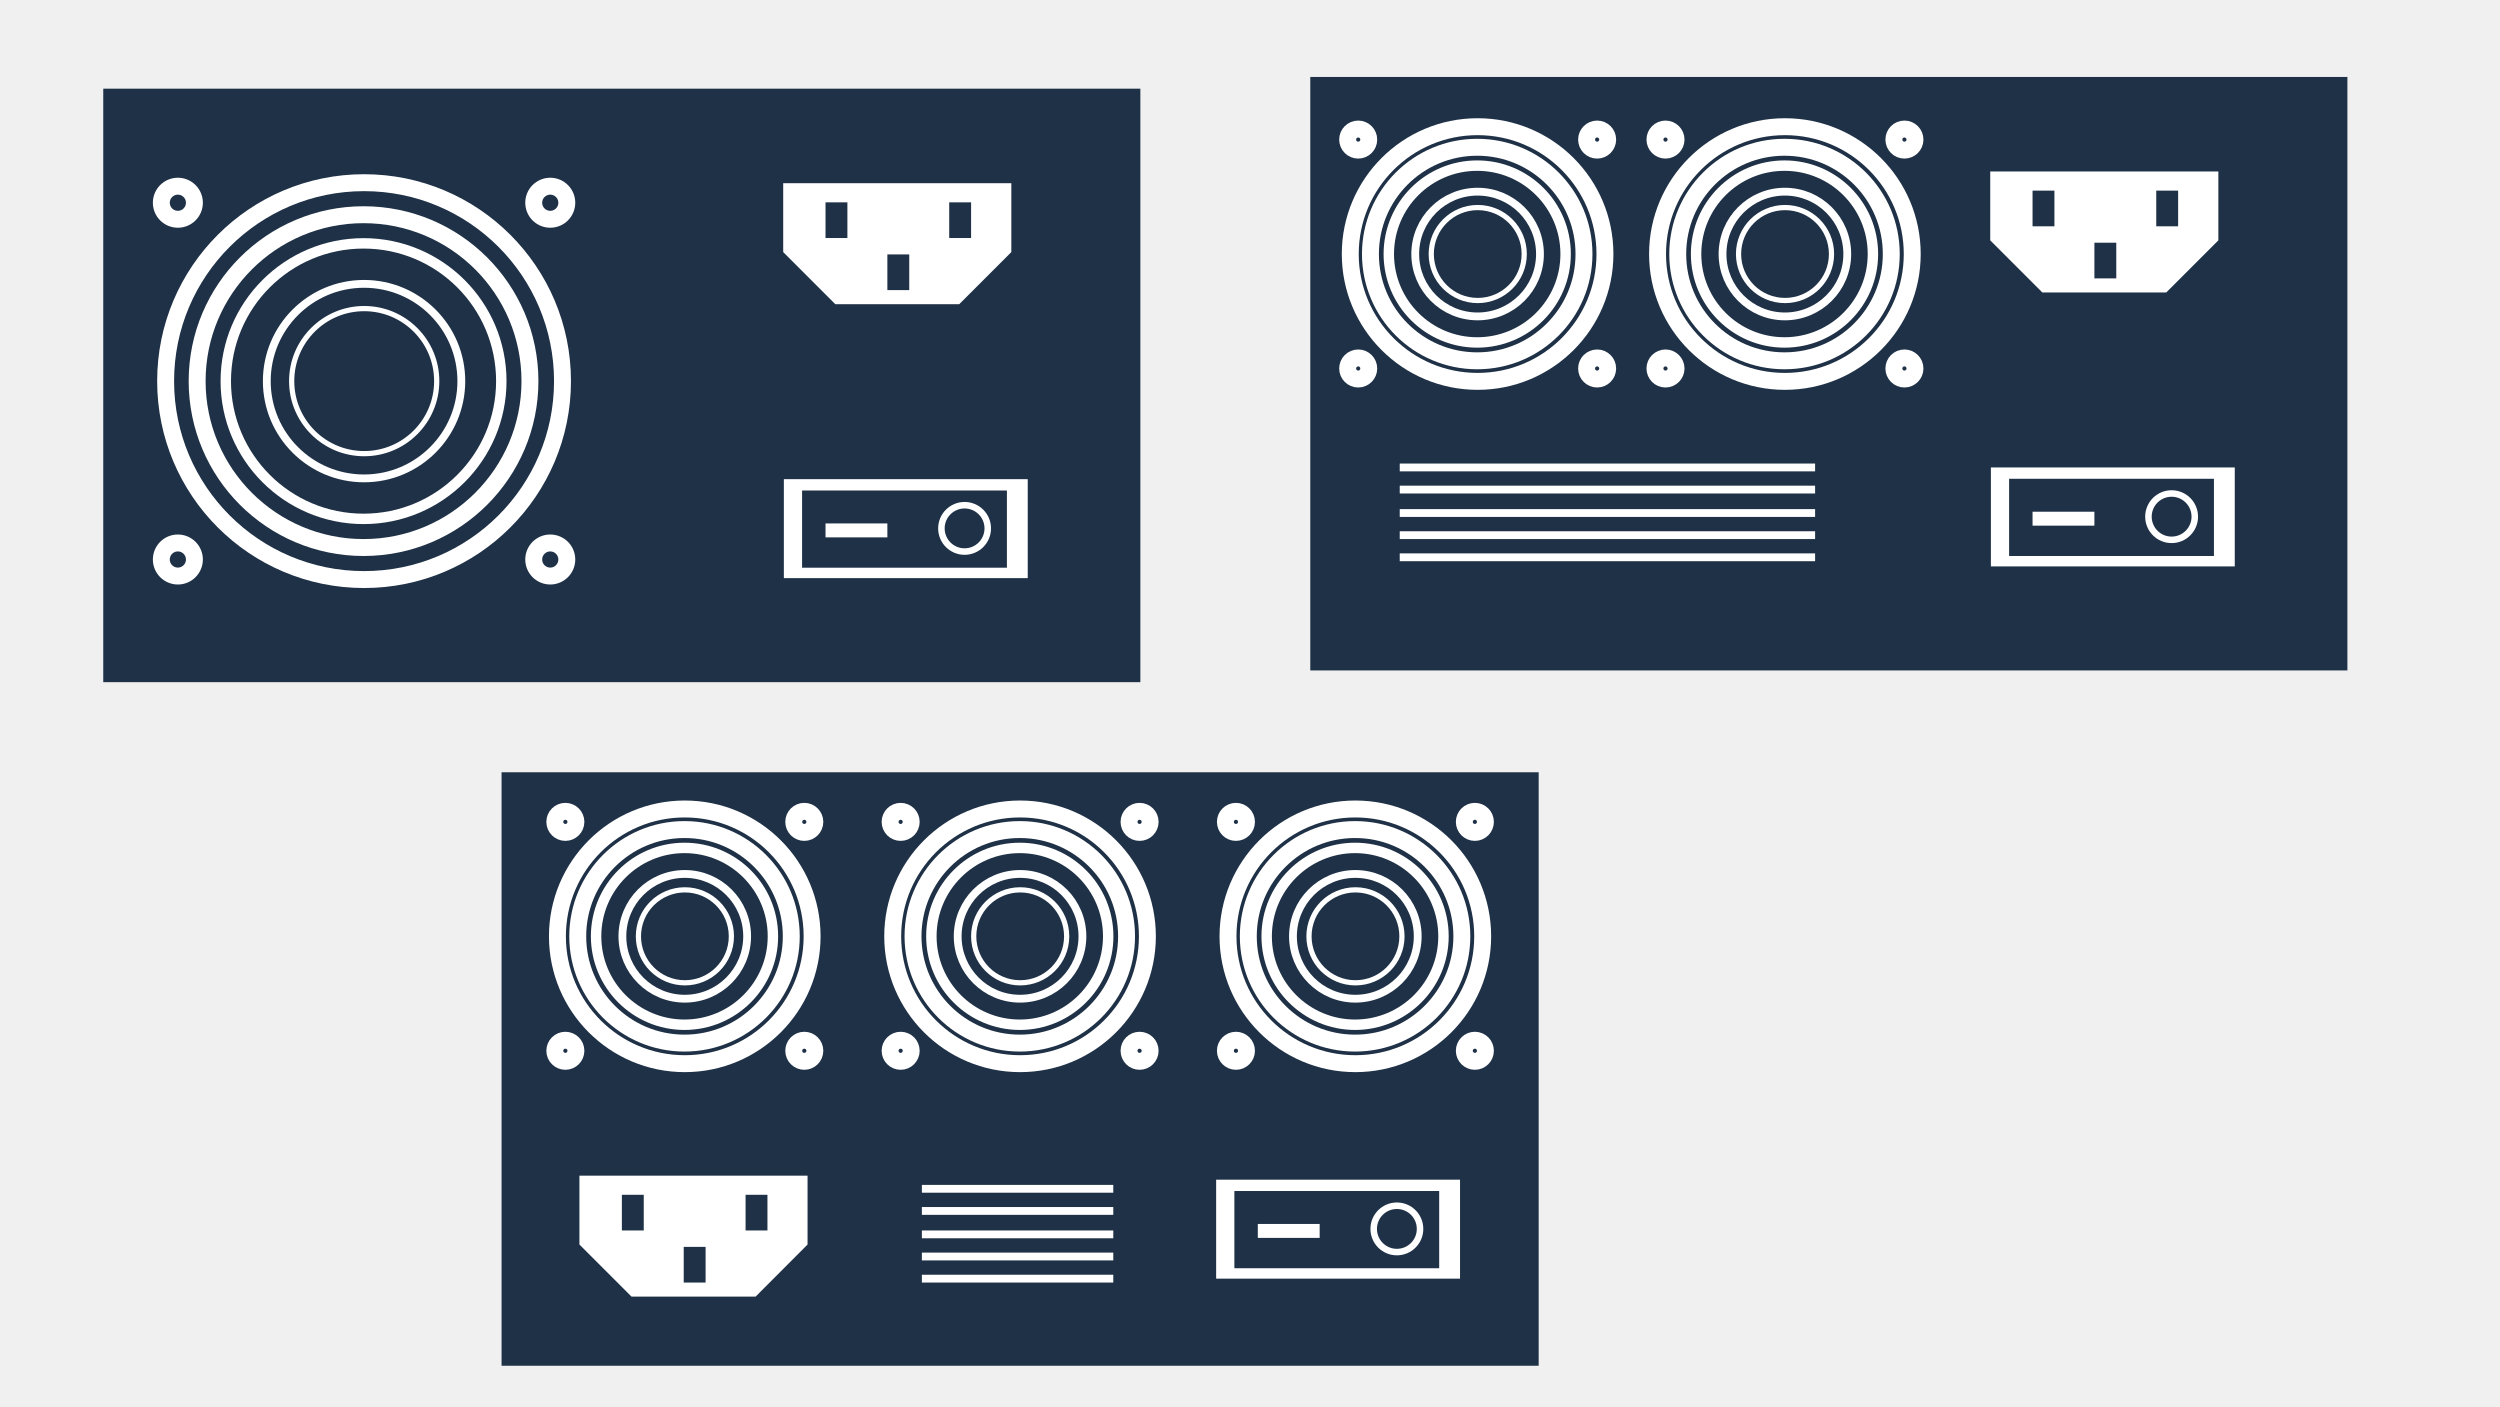
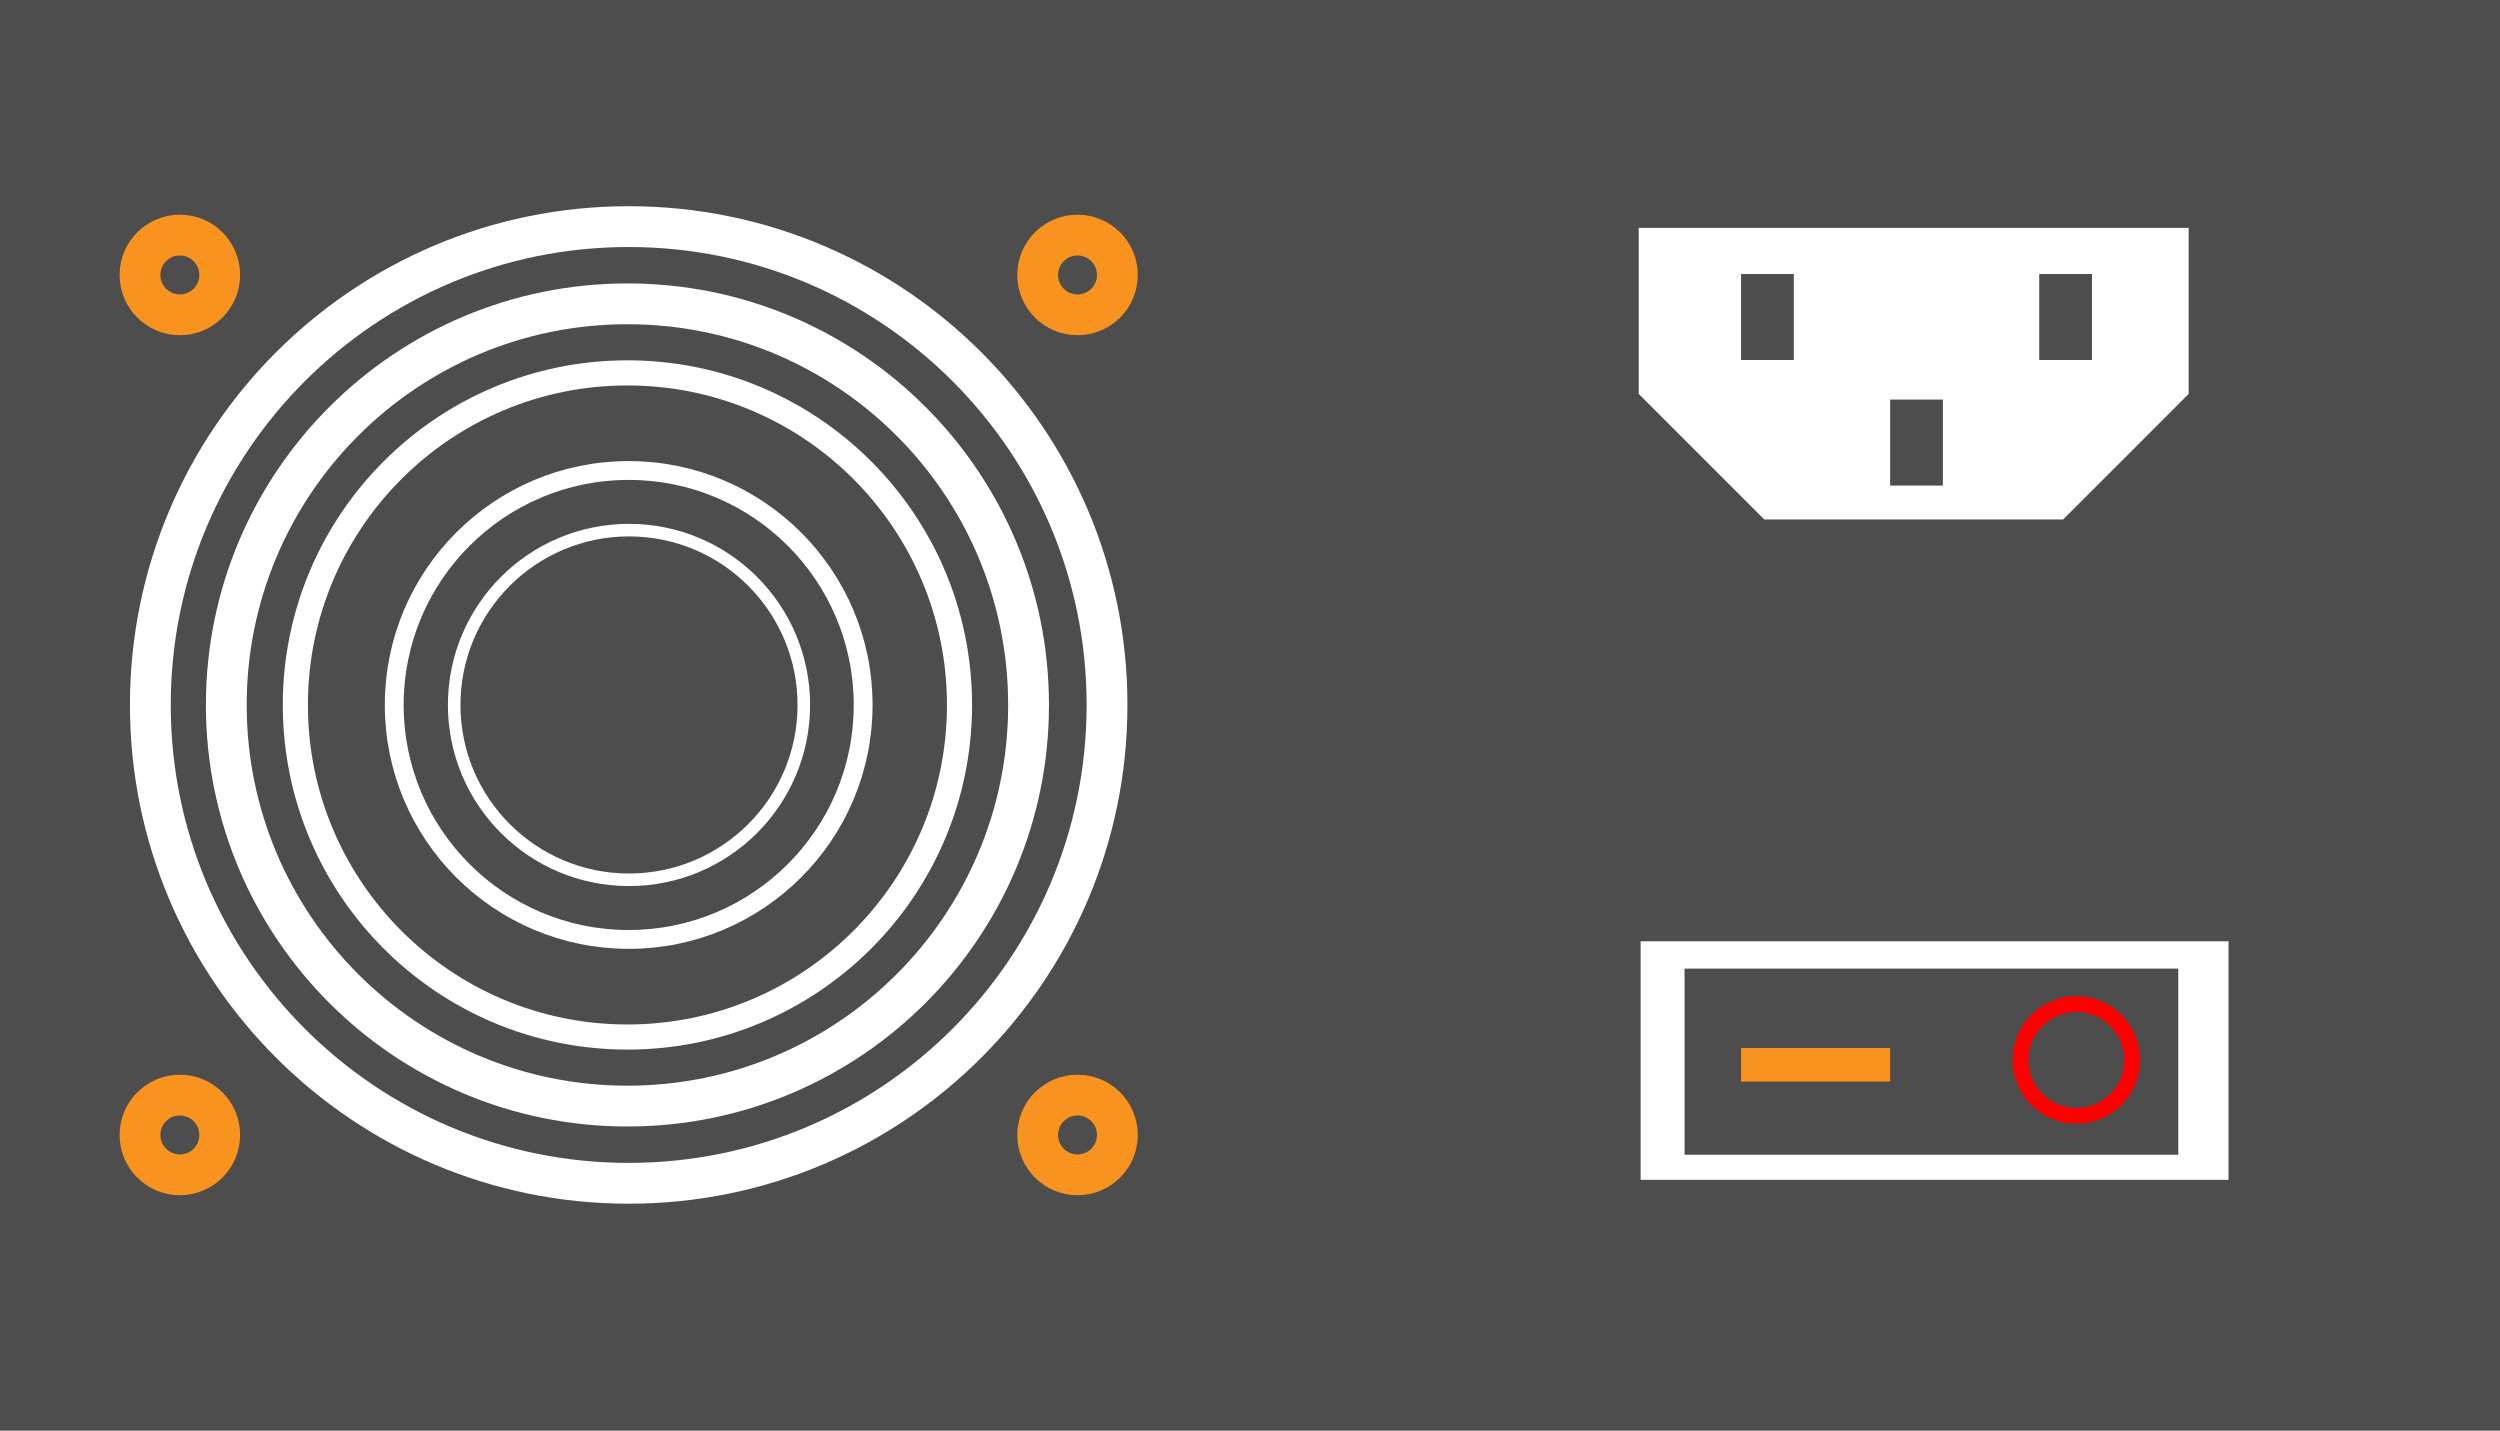
- <svg xmlns="http://www.w3.org/2000/svg" version="1.1" id="Layer_1" x="0px" y="0px" viewBox="0 0 1920 1080" style="enable-background:new 0 0 1920 1080;" xml:space="preserve">
-   <style type="text/css">
- 	.st0{fill:#1F3147;}
- 	.st1{fill:#FFFFFF;}
- 	.st2{fill:none;stroke:#FFFFFF;stroke-width:5;stroke-miterlimit:10;}
- 	.st3{fill:none;stroke:#FFFFFF;stroke-width:13;stroke-miterlimit:10;}
- 	.st4{fill:none;stroke:#FFFFFF;stroke-width:8;stroke-miterlimit:10;}
- 	.st5{fill:none;stroke:#FFFFFF;stroke-width:6;stroke-miterlimit:10;}
- 	.st6{fill:none;stroke:#FFFFFF;stroke-width:4;stroke-miterlimit:10;}
- </style>
-   <rect id="XMLID_1_" x="79.3" y="68.1" class="st0" width="796.5" height="455.8" />
-   <path id="XMLID_2_" class="st1" d="M736.7,233.6h-95.2c-15.6-15.6-24.4-24.4-40-40v-52.9h175.2v52.9  C761,209.2,752.3,217.9,736.7,233.6z" />
-   <rect id="XMLID_3_" x="634" y="155.4" class="st0" width="16.8" height="27.4" />
-   <rect id="XMLID_4_" x="729" y="155.4" class="st0" width="16.8" height="27.4" />
-   <rect id="XMLID_5_" x="681.5" y="195.4" class="st0" width="16.8" height="27.4" />
-   <rect id="XMLID_6_" x="602" y="368" class="st1" width="187.3" height="76" />
-   <rect id="XMLID_7_" x="616" y="376.7" class="st0" width="157.3" height="59.3" />
-   <circle id="XMLID_8_" class="st2" cx="740.8" cy="405.8" r="17.8" />
-   <rect id="XMLID_9_" x="634" y="402" class="st1" width="47.5" height="10.7" />
-   <g id="XMLID_15_">
-     <circle id="XMLID_10_" class="st3" cx="136.6" cy="155.7" r="12.7" />
-     <circle id="XMLID_11_" class="st3" cx="422.6" cy="155.7" r="12.7" />
-     <g id="XMLID_14_">
-       <circle id="XMLID_12_" class="st3" cx="422.6" cy="429.7" r="12.7" />
-       <circle id="XMLID_13_" class="st3" cx="136.6" cy="429.7" r="12.7" />
+ <svg xmlns="http://www.w3.org/2000/svg" version="1.1" id="Layer_1" x="0px" y="0px" viewBox="0 0 796.5 455.8" enable-background="new 0 0 796.5 455.8" xml:space="preserve">
+   <rect id="XMLID_1_" fill="#4D4D4D" width="796.5" height="455.8" />
+   <path id="XMLID_2_" fill="#FFFFFF" d="M657.3,165.5h-95.2c-15.6-15.6-24.4-24.4-40-40V72.6h175.2v52.9  C681.7,141.1,673,149.9,657.3,165.5z" />
+   <g id="XMLID_22_">
+     <rect id="XMLID_3_" x="554.7" y="87.3" fill="#4D4D4D" width="16.8" height="27.4" />
+     <rect id="XMLID_4_" x="649.7" y="87.3" fill="#4D4D4D" width="16.8" height="27.4" />
+     <rect id="XMLID_5_" x="602.2" y="127.3" fill="#4D4D4D" width="16.8" height="27.4" />
+   </g>
+   <rect id="XMLID_6_" x="522.7" y="299.9" fill="#FFFFFF" width="187.3" height="76" />
+   <rect id="XMLID_7_" x="536.7" y="308.6" fill="#4D4D4D" width="157.3" height="59.3" />
+   <circle id="XMLID_8_" fill="none" stroke="#FF0000" stroke-width="5" stroke-miterlimit="10" cx="661.5" cy="337.7" r="17.8" />
+   <rect id="XMLID_9_" x="554.7" y="333.9" fill="#F7931E" width="47.5" height="10.7" />
+   <g id="XMLID_10_">
+     <circle id="XMLID_11_" fill="none" stroke="#F7931E" stroke-width="13" stroke-miterlimit="10" cx="57.3" cy="87.6" r="12.7" />
+     <circle id="XMLID_12_" fill="none" stroke="#F7931E" stroke-width="13" stroke-miterlimit="10" cx="343.3" cy="87.6" r="12.7" />
+     <g id="XMLID_13_">
+       <circle id="XMLID_14_" fill="none" stroke="#F7931E" stroke-width="13" stroke-miterlimit="10" cx="343.3" cy="361.6" r="12.7" />
+       <circle id="XMLID_15_" fill="none" stroke="#F7931E" stroke-width="13" stroke-miterlimit="10" cx="57.3" cy="361.6" r="12.7" />
    </g>
  </g>
-   <g id="XMLID_21_">
-     <circle id="XMLID_16_" class="st3" cx="279.6" cy="292.7" r="152.4" />
-     <circle id="XMLID_17_" class="st3" cx="279.2" cy="292.7" r="127.8" />
-     <circle id="XMLID_18_" class="st4" cx="279.2" cy="292.7" r="105.8" />
-     <circle id="XMLID_19_" class="st5" cx="279.6" cy="292.7" r="74.7" />
-     <circle id="XMLID_20_" class="st6" cx="279.7" cy="292.7" r="55.7" />
+   <g id="XMLID_16_">
+     <circle id="XMLID_17_" fill="none" stroke="#FFFFFF" stroke-width="13" stroke-miterlimit="10" cx="200.3" cy="224.6" r="152.4" />
+     <circle id="XMLID_18_" fill="none" stroke="#FFFFFF" stroke-width="13" stroke-miterlimit="10" cx="199.9" cy="224.6" r="127.8" />
+     <circle id="XMLID_19_" fill="none" stroke="#FFFFFF" stroke-width="8" stroke-miterlimit="10" cx="199.9" cy="224.6" r="105.8" />
+     <circle id="XMLID_20_" fill="none" stroke="#FFFFFF" stroke-width="6" stroke-miterlimit="10" cx="200.3" cy="224.6" r="74.7" />
+     <circle id="XMLID_21_" fill="none" stroke="#FFFFFF" stroke-width="4" stroke-miterlimit="10" cx="200.4" cy="224.6" r="55.7" />
  </g>
-   <rect id="XMLID_42_" x="1006.3" y="59.1" class="st0" width="796.5" height="455.8" />
-   <path id="XMLID_41_" class="st1" d="M1663.7,224.6h-95.2c-15.6-15.6-24.4-24.4-40-40v-52.9h175.2v52.9  C1688,200.2,1679.3,208.9,1663.7,224.6z" />
-   <rect id="XMLID_40_" x="1561" y="146.4" class="st0" width="16.8" height="27.4" />
-   <rect id="XMLID_39_" x="1656" y="146.4" class="st0" width="16.8" height="27.4" />
-   <rect id="XMLID_38_" x="1608.5" y="186.4" class="st0" width="16.8" height="27.4" />
-   <rect id="XMLID_37_" x="1529" y="359" class="st1" width="187.3" height="76" />
-   <rect id="XMLID_36_" x="1543" y="367.7" class="st0" width="157.3" height="59.3" />
-   <circle id="XMLID_35_" class="st2" cx="1667.8" cy="396.8" r="17.8" />
-   <rect id="XMLID_34_" x="1561" y="393" class="st1" width="47.5" height="10.7" />
-   <g id="XMLID_43_">
-     <g id="XMLID_28_">
-       <circle id="XMLID_33_" class="st3" cx="1043.1" cy="107.2" r="8.1" />
-       <circle id="XMLID_32_" class="st3" cx="1226.6" cy="107.2" r="8.1" />
-       <g id="XMLID_29_">
-         <circle id="XMLID_31_" class="st3" cx="1226.6" cy="283" r="8.1" />
-         <circle id="XMLID_30_" class="st3" cx="1043.1" cy="283" r="8.1" />
-       </g>
-     </g>
-     <g id="XMLID_22_">
-       <circle id="XMLID_27_" class="st3" cx="1134.8" cy="195.1" r="97.8" />
-       <circle id="XMLID_26_" class="st3" cx="1134.5" cy="195.1" r="82" />
-       <circle id="XMLID_25_" class="st4" cx="1134.5" cy="195.1" r="67.9" />
-       <circle id="XMLID_24_" class="st5" cx="1134.8" cy="195.1" r="47.9" />
-       <circle id="XMLID_23_" class="st6" cx="1134.9" cy="195.1" r="35.7" />
+   <rect id="XMLID_44_" x="961" fill="#4D4D4D" width="796.5" height="455.8" />
+   <g id="XMLID_67_">
+     <path id="XMLID_43_" fill="#FFFFFF" d="M1688,139.6h-95.2c-15.6-15.6-24.4-24.4-40-40V46.6H1728v52.9   C1712.3,115.2,1703.6,123.9,1688,139.6z" />
+     <g id="XMLID_39_">
+       <rect id="XMLID_42_" x="1585.3" y="61.4" fill="#4D4D4D" width="16.8" height="27.4" />
+       <rect id="XMLID_41_" x="1680.3" y="61.4" fill="#4D4D4D" width="16.8" height="27.4" />
+       <rect id="XMLID_40_" x="1632.8" y="101.4" fill="#4D4D4D" width="16.8" height="27.4" />
    </g>
  </g>
-   <g id="XMLID_44_">
+   <g id="XMLID_68_">
+     <rect id="XMLID_38_" x="1538.7" y="345.9" fill="#FFFFFF" width="187.3" height="76" />
+     <rect id="XMLID_37_" x="1552.7" y="354.6" fill="#4D4D4D" width="157.3" height="59.3" />
+     <circle id="XMLID_36_" fill="none" stroke="#FF0000" stroke-width="5" stroke-miterlimit="10" cx="1677.5" cy="383.7" r="17.8" />
+     <rect id="XMLID_35_" x="1570.7" y="379.9" fill="#F7931E" width="47.5" height="10.7" />
+   </g>
+   <rect id="XMLID_66_" x="459" y="542" fill="#4D4D4D" width="796.5" height="455.8" />
+   <g id="XMLID_91_">
+     <path id="XMLID_65_" fill="#FFFFFF" d="M647,954.8h-95.2c-15.6-15.6-24.4-24.4-40-40v-52.9H687v52.9   C671.4,930.5,662.6,939.2,647,954.8z" />
+     <g id="XMLID_61_">
+       <rect id="XMLID_64_" x="544.4" y="876.7" fill="#4D4D4D" width="16.8" height="27.4" />
+       <rect id="XMLID_63_" x="639.4" y="876.7" fill="#4D4D4D" width="16.8" height="27.4" />
+       <rect id="XMLID_62_" x="591.9" y="916.7" fill="#4D4D4D" width="16.8" height="27.4" />
+     </g>
+   </g>
+   <g id="XMLID_92_">
+     <rect id="XMLID_60_" x="995.7" y="887.9" fill="#FFFFFF" width="187.3" height="76" />
+     <rect id="XMLID_59_" x="1009.7" y="896.6" fill="#4D4D4D" width="157.3" height="59.3" />
+     <circle id="XMLID_58_" fill="none" stroke="#FF0000" stroke-width="5" stroke-miterlimit="10" cx="1134.5" cy="925.7" r="17.8" />
+     <rect id="XMLID_57_" x="1027.7" y="921.9" fill="#F7931E" width="47.5" height="10.7" />
+   </g>
+   <g id="XMLID_90_">
    <g id="XMLID_51_">
-       <circle id="XMLID_56_" class="st3" cx="1279.1" cy="107.2" r="8.1" />
-       <circle id="XMLID_55_" class="st3" cx="1462.6" cy="107.2" r="8.1" />
+       <circle id="XMLID_56_" fill="none" stroke="#F7931E" stroke-width="13" stroke-miterlimit="10" cx="511.8" cy="584.2" r="8.2" />
+       <circle id="XMLID_55_" fill="none" stroke="#F7931E" stroke-width="13" stroke-miterlimit="10" cx="696.4" cy="584.2" r="8.2" />
      <g id="XMLID_52_">
-         <circle id="XMLID_54_" class="st3" cx="1462.6" cy="283" r="8.1" />
-         <circle id="XMLID_53_" class="st3" cx="1279.1" cy="283" r="8.1" />
+         <circle id="XMLID_54_" fill="none" stroke="#F7931E" stroke-width="13" stroke-miterlimit="10" cx="696.4" cy="761" r="8.2" />
+         <circle id="XMLID_53_" fill="none" stroke="#F7931E" stroke-width="13" stroke-miterlimit="10" cx="511.8" cy="761" r="8.2" />
      </g>
    </g>
    <g id="XMLID_45_">
-       <circle id="XMLID_50_" class="st3" cx="1370.8" cy="195.1" r="97.8" />
-       <circle id="XMLID_49_" class="st3" cx="1370.5" cy="195.1" r="82" />
-       <circle id="XMLID_48_" class="st4" cx="1370.5" cy="195.1" r="67.9" />
-       <circle id="XMLID_47_" class="st5" cx="1370.8" cy="195.1" r="47.9" />
-       <circle id="XMLID_46_" class="st6" cx="1370.9" cy="195.1" r="35.7" />
+       <circle id="XMLID_50_" fill="none" stroke="#FFFFFF" stroke-width="13" stroke-miterlimit="10" cx="604.1" cy="672.6" r="98.3" />
+       <circle id="XMLID_49_" fill="none" stroke="#FFFFFF" stroke-width="13" stroke-miterlimit="10" cx="603.8" cy="672.6" r="82.5" />
+       <circle id="XMLID_48_" fill="none" stroke="#FFFFFF" stroke-width="8" stroke-miterlimit="10" cx="603.8" cy="672.6" r="68.3" />
+       <circle id="XMLID_47_" fill="none" stroke="#FFFFFF" stroke-width="6" stroke-miterlimit="10" cx="604.1" cy="672.6" r="48.2" />
+       <circle id="XMLID_46_" fill="none" stroke="#FFFFFF" stroke-width="4" stroke-miterlimit="10" cx="604.2" cy="672.6" r="35.9" />
    </g>
  </g>
-   <line id="XMLID_57_" class="st5" x1="1075" y1="359" x2="1394" y2="359" />
-   <line id="XMLID_58_" class="st5" x1="1075" y1="376" x2="1394" y2="376" />
-   <line id="XMLID_59_" class="st5" x1="1075" y1="394" x2="1394" y2="394" />
-   <line id="XMLID_60_" class="st5" x1="1075" y1="411" x2="1394" y2="411" />
-   <line id="XMLID_61_" class="st5" x1="1075" y1="428" x2="1394" y2="428" />
-   <rect id="XMLID_101_" x="385.2" y="593.1" class="st0" width="796.5" height="455.8" />
-   <g id="XMLID_102_">
-     <path id="XMLID_100_" class="st1" d="M580.3,995.8H485c-15.6-15.6-24.4-24.4-40-40v-52.9h175.2v52.9   C604.6,971.4,595.9,980.2,580.3,995.8z" />
-     <rect id="XMLID_99_" x="477.6" y="917.6" class="st0" width="16.8" height="27.4" />
-     <rect id="XMLID_98_" x="572.6" y="917.6" class="st0" width="16.8" height="27.4" />
-     <rect id="XMLID_97_" x="525.1" y="957.6" class="st0" width="16.8" height="27.4" />
-   </g>
-   <rect id="XMLID_96_" x="934" y="906" class="st1" width="187.3" height="76" />
-   <rect id="XMLID_95_" x="948" y="914.7" class="st0" width="157.3" height="59.3" />
-   <circle id="XMLID_94_" class="st2" cx="1072.8" cy="943.8" r="17.8" />
-   <rect id="XMLID_93_" x="966" y="940" class="st1" width="47.5" height="10.7" />
-   <g id="XMLID_117_">
-     <line id="XMLID_66_" class="st5" x1="708" y1="913" x2="855" y2="913" />
-     <line id="XMLID_65_" class="st5" x1="708" y1="930" x2="855" y2="930" />
-     <line id="XMLID_64_" class="st5" x1="708" y1="948" x2="855" y2="948" />
-     <line id="XMLID_63_" class="st5" x1="708" y1="965" x2="855" y2="965" />
-     <line id="XMLID_62_" class="st5" x1="708" y1="982" x2="855" y2="982" />
-   </g>
-   <g id="XMLID_116_">
-     <g id="XMLID_80_">
-       <g id="XMLID_87_">
-         <circle id="XMLID_92_" class="st3" cx="434.2" cy="631.2" r="8.1" />
-         <circle id="XMLID_91_" class="st3" cx="617.7" cy="631.2" r="8.1" />
-         <g id="XMLID_88_">
-           <circle id="XMLID_90_" class="st3" cx="617.7" cy="807" r="8.1" />
-           <circle id="XMLID_89_" class="st3" cx="434.2" cy="807" r="8.1" />
+   <g id="XMLID_83_">
+     <g id="XMLID_69_">
+       <g id="XMLID_29_">
+         <circle id="XMLID_34_" fill="none" stroke="#F7931E" stroke-width="13" stroke-miterlimit="10" cx="1015.6" cy="58.1" r="9" />
+         <circle id="XMLID_33_" fill="none" stroke="#F7931E" stroke-width="13" stroke-miterlimit="10" cx="1218" cy="58.1" r="9" />
+         <g id="XMLID_30_">
+           <circle id="XMLID_32_" fill="none" stroke="#F7931E" stroke-width="13" stroke-miterlimit="10" cx="1218" cy="252.1" r="9" />
+           <circle id="XMLID_31_" fill="none" stroke="#F7931E" stroke-width="13" stroke-miterlimit="10" cx="1015.6" cy="252.1" r="9" />
        </g>
      </g>
-       <g id="XMLID_81_">
-         <circle id="XMLID_86_" class="st3" cx="525.9" cy="719.1" r="97.8" />
-         <circle id="XMLID_85_" class="st3" cx="525.7" cy="719.1" r="82" />
-         <circle id="XMLID_84_" class="st4" cx="525.7" cy="719.1" r="67.9" />
-         <circle id="XMLID_83_" class="st5" cx="525.9" cy="719.1" r="47.9" />
-         <circle id="XMLID_82_" class="st6" cx="526" cy="719.1" r="35.7" />
+       <g id="XMLID_23_">
+         <circle id="XMLID_28_" fill="none" stroke="#FFFFFF" stroke-width="13" stroke-miterlimit="10" cx="1116.8" cy="155.1" r="107.8" />
+         <circle id="XMLID_27_" fill="none" stroke="#FFFFFF" stroke-width="13" stroke-miterlimit="10" cx="1116.5" cy="155.1" r="90.5" />
+         <circle id="XMLID_26_" fill="none" stroke="#FFFFFF" stroke-width="8" stroke-miterlimit="10" cx="1116.5" cy="155.1" r="74.9" />
+         <circle id="XMLID_25_" fill="none" stroke="#FFFFFF" stroke-width="6" stroke-miterlimit="10" cx="1116.8" cy="155.1" r="52.9" />
+         <circle id="XMLID_24_" fill="none" stroke="#FFFFFF" stroke-width="4" stroke-miterlimit="10" cx="1116.9" cy="155.1" r="39.4" />
      </g>
    </g>
-     <g id="XMLID_67_">
-       <g id="XMLID_74_">
-         <circle id="XMLID_79_" class="st3" cx="691.7" cy="631.2" r="8.1" />
-         <circle id="XMLID_78_" class="st3" cx="875.2" cy="631.2" r="8.1" />
-         <g id="XMLID_75_">
-           <circle id="XMLID_77_" class="st3" cx="875.2" cy="807" r="8.1" />
-           <circle id="XMLID_76_" class="st3" cx="691.7" cy="807" r="8.1" />
+     <g id="XMLID_70_">
+       <g id="XMLID_77_">
+         <circle id="XMLID_82_" fill="none" stroke="#F7931E" stroke-width="13" stroke-miterlimit="10" cx="1292.6" cy="58.1" r="9" />
+         <circle id="XMLID_81_" fill="none" stroke="#F7931E" stroke-width="13" stroke-miterlimit="10" cx="1495" cy="58.1" r="9" />
+         <g id="XMLID_78_">
+           <circle id="XMLID_80_" fill="none" stroke="#F7931E" stroke-width="13" stroke-miterlimit="10" cx="1495" cy="252.1" r="9" />
+           <circle id="XMLID_79_" fill="none" stroke="#F7931E" stroke-width="13" stroke-miterlimit="10" cx="1292.6" cy="252.1" r="9" />
        </g>
      </g>
-       <g id="XMLID_68_">
-         <circle id="XMLID_73_" class="st3" cx="783.4" cy="719.1" r="97.8" />
-         <circle id="XMLID_72_" class="st3" cx="783.2" cy="719.1" r="82" />
-         <circle id="XMLID_71_" class="st4" cx="783.2" cy="719.1" r="67.9" />
-         <circle id="XMLID_70_" class="st5" cx="783.4" cy="719.1" r="47.9" />
-         <circle id="XMLID_69_" class="st6" cx="783.5" cy="719.1" r="35.7" />
-       </g>
-     </g>
-     <g id="XMLID_103_">
-       <g id="XMLID_110_">
-         <circle id="XMLID_115_" class="st3" cx="949.2" cy="631.2" r="8.1" />
-         <circle id="XMLID_114_" class="st3" cx="1132.7" cy="631.2" r="8.1" />
-         <g id="XMLID_111_">
-           <circle id="XMLID_113_" class="st3" cx="1132.7" cy="807" r="8.1" />
-           <circle id="XMLID_112_" class="st3" cx="949.2" cy="807" r="8.1" />
-         </g>
-       </g>
-       <g id="XMLID_104_">
-         <circle id="XMLID_109_" class="st3" cx="1040.9" cy="719.1" r="97.8" />
-         <circle id="XMLID_108_" class="st3" cx="1040.7" cy="719.1" r="82" />
-         <circle id="XMLID_107_" class="st4" cx="1040.7" cy="719.1" r="67.9" />
-         <circle id="XMLID_106_" class="st5" cx="1040.9" cy="719.1" r="47.9" />
-         <circle id="XMLID_105_" class="st6" cx="1041" cy="719.1" r="35.7" />
+       <g id="XMLID_71_">
+         <circle id="XMLID_76_" fill="none" stroke="#FFFFFF" stroke-width="13" stroke-miterlimit="10" cx="1393.8" cy="155.1" r="107.8" />
+         <circle id="XMLID_75_" fill="none" stroke="#FFFFFF" stroke-width="13" stroke-miterlimit="10" cx="1393.5" cy="155.1" r="90.5" />
+         <circle id="XMLID_74_" fill="none" stroke="#FFFFFF" stroke-width="8" stroke-miterlimit="10" cx="1393.5" cy="155.1" r="74.9" />
+         <circle id="XMLID_73_" fill="none" stroke="#FFFFFF" stroke-width="6" stroke-miterlimit="10" cx="1393.8" cy="155.1" r="52.9" />
+         <circle id="XMLID_72_" fill="none" stroke="#FFFFFF" stroke-width="4" stroke-miterlimit="10" cx="1393.9" cy="155.1" r="39.4" />
      </g>
    </g>
  </g>
+   <g id="XMLID_89_">
+     <line id="XMLID_84_" fill="none" stroke="#FFFFFF" stroke-width="4" stroke-miterlimit="10" x1="1008.7" y1="345.9" x2="1489.7" y2="345.9" />
+     <line id="XMLID_85_" fill="none" stroke="#FFFFFF" stroke-width="4" stroke-miterlimit="10" x1="1008.7" y1="364.9" x2="1489.7" y2="364.9" />
+     <line id="XMLID_86_" fill="none" stroke="#FFFFFF" stroke-width="4" stroke-miterlimit="10" x1="1008.7" y1="382.9" x2="1489.7" y2="382.9" />
+     <line id="XMLID_87_" fill="none" stroke="#FFFFFF" stroke-width="4" stroke-miterlimit="10" x1="1008.7" y1="401.9" x2="1489.7" y2="401.9" />
+     <line id="XMLID_88_" fill="none" stroke="#FFFFFF" stroke-width="4" stroke-miterlimit="10" x1="1008.7" y1="420.9" x2="1489.7" y2="420.9" />
+   </g>
+   <g id="XMLID_93_">
+     <g id="XMLID_100_">
+       <circle id="XMLID_105_" fill="none" stroke="#F7931E" stroke-width="13" stroke-miterlimit="10" cx="968.7" cy="587.2" r="10.7" />
+       <circle id="XMLID_104_" fill="none" stroke="#F7931E" stroke-width="13" stroke-miterlimit="10" cx="1209.3" cy="587.2" r="10.7" />
+       <g id="XMLID_101_">
+         <circle id="XMLID_103_" fill="none" stroke="#F7931E" stroke-width="13" stroke-miterlimit="10" cx="1209.3" cy="817.6" r="10.7" />
+         <circle id="XMLID_102_" fill="none" stroke="#F7931E" stroke-width="13" stroke-miterlimit="10" cx="968.7" cy="817.6" r="10.7" />
+       </g>
+     </g>
+     <g id="XMLID_94_">
+       <circle id="XMLID_99_" fill="none" stroke="#FFFFFF" stroke-width="13" stroke-miterlimit="10" cx="1089" cy="702.4" r="128.1" />
+       <circle id="XMLID_98_" fill="none" stroke="#FFFFFF" stroke-width="13" stroke-miterlimit="10" cx="1088.7" cy="702.4" r="107.5" />
+       <circle id="XMLID_97_" fill="none" stroke="#FFFFFF" stroke-width="8" stroke-miterlimit="10" cx="1088.7" cy="702.4" r="89" />
+       <circle id="XMLID_96_" fill="none" stroke="#FFFFFF" stroke-width="6" stroke-miterlimit="10" cx="1089" cy="702.4" r="62.8" />
+       <circle id="XMLID_95_" fill="none" stroke="#FFFFFF" stroke-width="4" stroke-miterlimit="10" cx="1089.1" cy="702.4" r="46.8" />
+     </g>
+   </g>
+   <g id="XMLID_106_">
+     <g id="XMLID_113_">
+       <circle id="XMLID_118_" fill="none" stroke="#F7931E" stroke-width="13" stroke-miterlimit="10" cx="743.8" cy="584.2" r="8.2" />
+       <circle id="XMLID_117_" fill="none" stroke="#F7931E" stroke-width="13" stroke-miterlimit="10" cx="928.4" cy="584.2" r="8.2" />
+       <g id="XMLID_114_">
+         <circle id="XMLID_116_" fill="none" stroke="#F7931E" stroke-width="13" stroke-miterlimit="10" cx="928.4" cy="761" r="8.2" />
+         <circle id="XMLID_115_" fill="none" stroke="#F7931E" stroke-width="13" stroke-miterlimit="10" cx="743.8" cy="761" r="8.2" />
+       </g>
+     </g>
+     <g id="XMLID_107_">
+       <circle id="XMLID_112_" fill="none" stroke="#FFFFFF" stroke-width="13" stroke-miterlimit="10" cx="836.1" cy="672.6" r="98.3" />
+       <circle id="XMLID_111_" fill="none" stroke="#FFFFFF" stroke-width="13" stroke-miterlimit="10" cx="835.8" cy="672.6" r="82.5" />
+       <circle id="XMLID_110_" fill="none" stroke="#FFFFFF" stroke-width="8" stroke-miterlimit="10" cx="835.8" cy="672.6" r="68.3" />
+       <circle id="XMLID_109_" fill="none" stroke="#FFFFFF" stroke-width="6" stroke-miterlimit="10" cx="836.1" cy="672.6" r="48.2" />
+       <circle id="XMLID_108_" fill="none" stroke="#FFFFFF" stroke-width="4" stroke-miterlimit="10" cx="836.2" cy="672.6" r="35.9" />
+     </g>
+   </g>
+   <g id="XMLID_119_">
+     <path id="XMLID_124_" fill="#FFFFFF" d="M860,954.8h-95.2c-15.6-15.6-24.4-24.4-40-40v-52.9H900v52.9   C884.4,930.5,875.6,939.2,860,954.8z" />
+     <g id="XMLID_120_">
+       <rect id="XMLID_123_" x="757.4" y="876.7" fill="#4D4D4D" width="16.8" height="27.4" />
+       <rect id="XMLID_122_" x="852.4" y="876.7" fill="#4D4D4D" width="16.8" height="27.4" />
+       <rect id="XMLID_121_" x="804.9" y="916.7" fill="#4D4D4D" width="16.8" height="27.4" />
+     </g>
+   </g>
+   <g id="XMLID_237_">
+ </g>
+   <g id="XMLID_238_">
+ </g>
+   <g id="XMLID_239_">
+ </g>
+   <g id="XMLID_240_">
+ </g>
+   <g id="XMLID_241_">
+ </g>
+   <g id="XMLID_242_">
+ </g>
+   <g id="XMLID_243_">
+ </g>
+   <g id="XMLID_244_">
+ </g>
+   <g id="XMLID_245_">
+ </g>
+   <g id="XMLID_246_">
+ </g>
+   <g id="XMLID_247_">
+ </g>
+   <g id="XMLID_248_">
+ </g>
+   <g id="XMLID_249_">
+ </g>
+   <g id="XMLID_250_">
+ </g>
+   <g id="XMLID_251_">
+ </g>
</svg>
